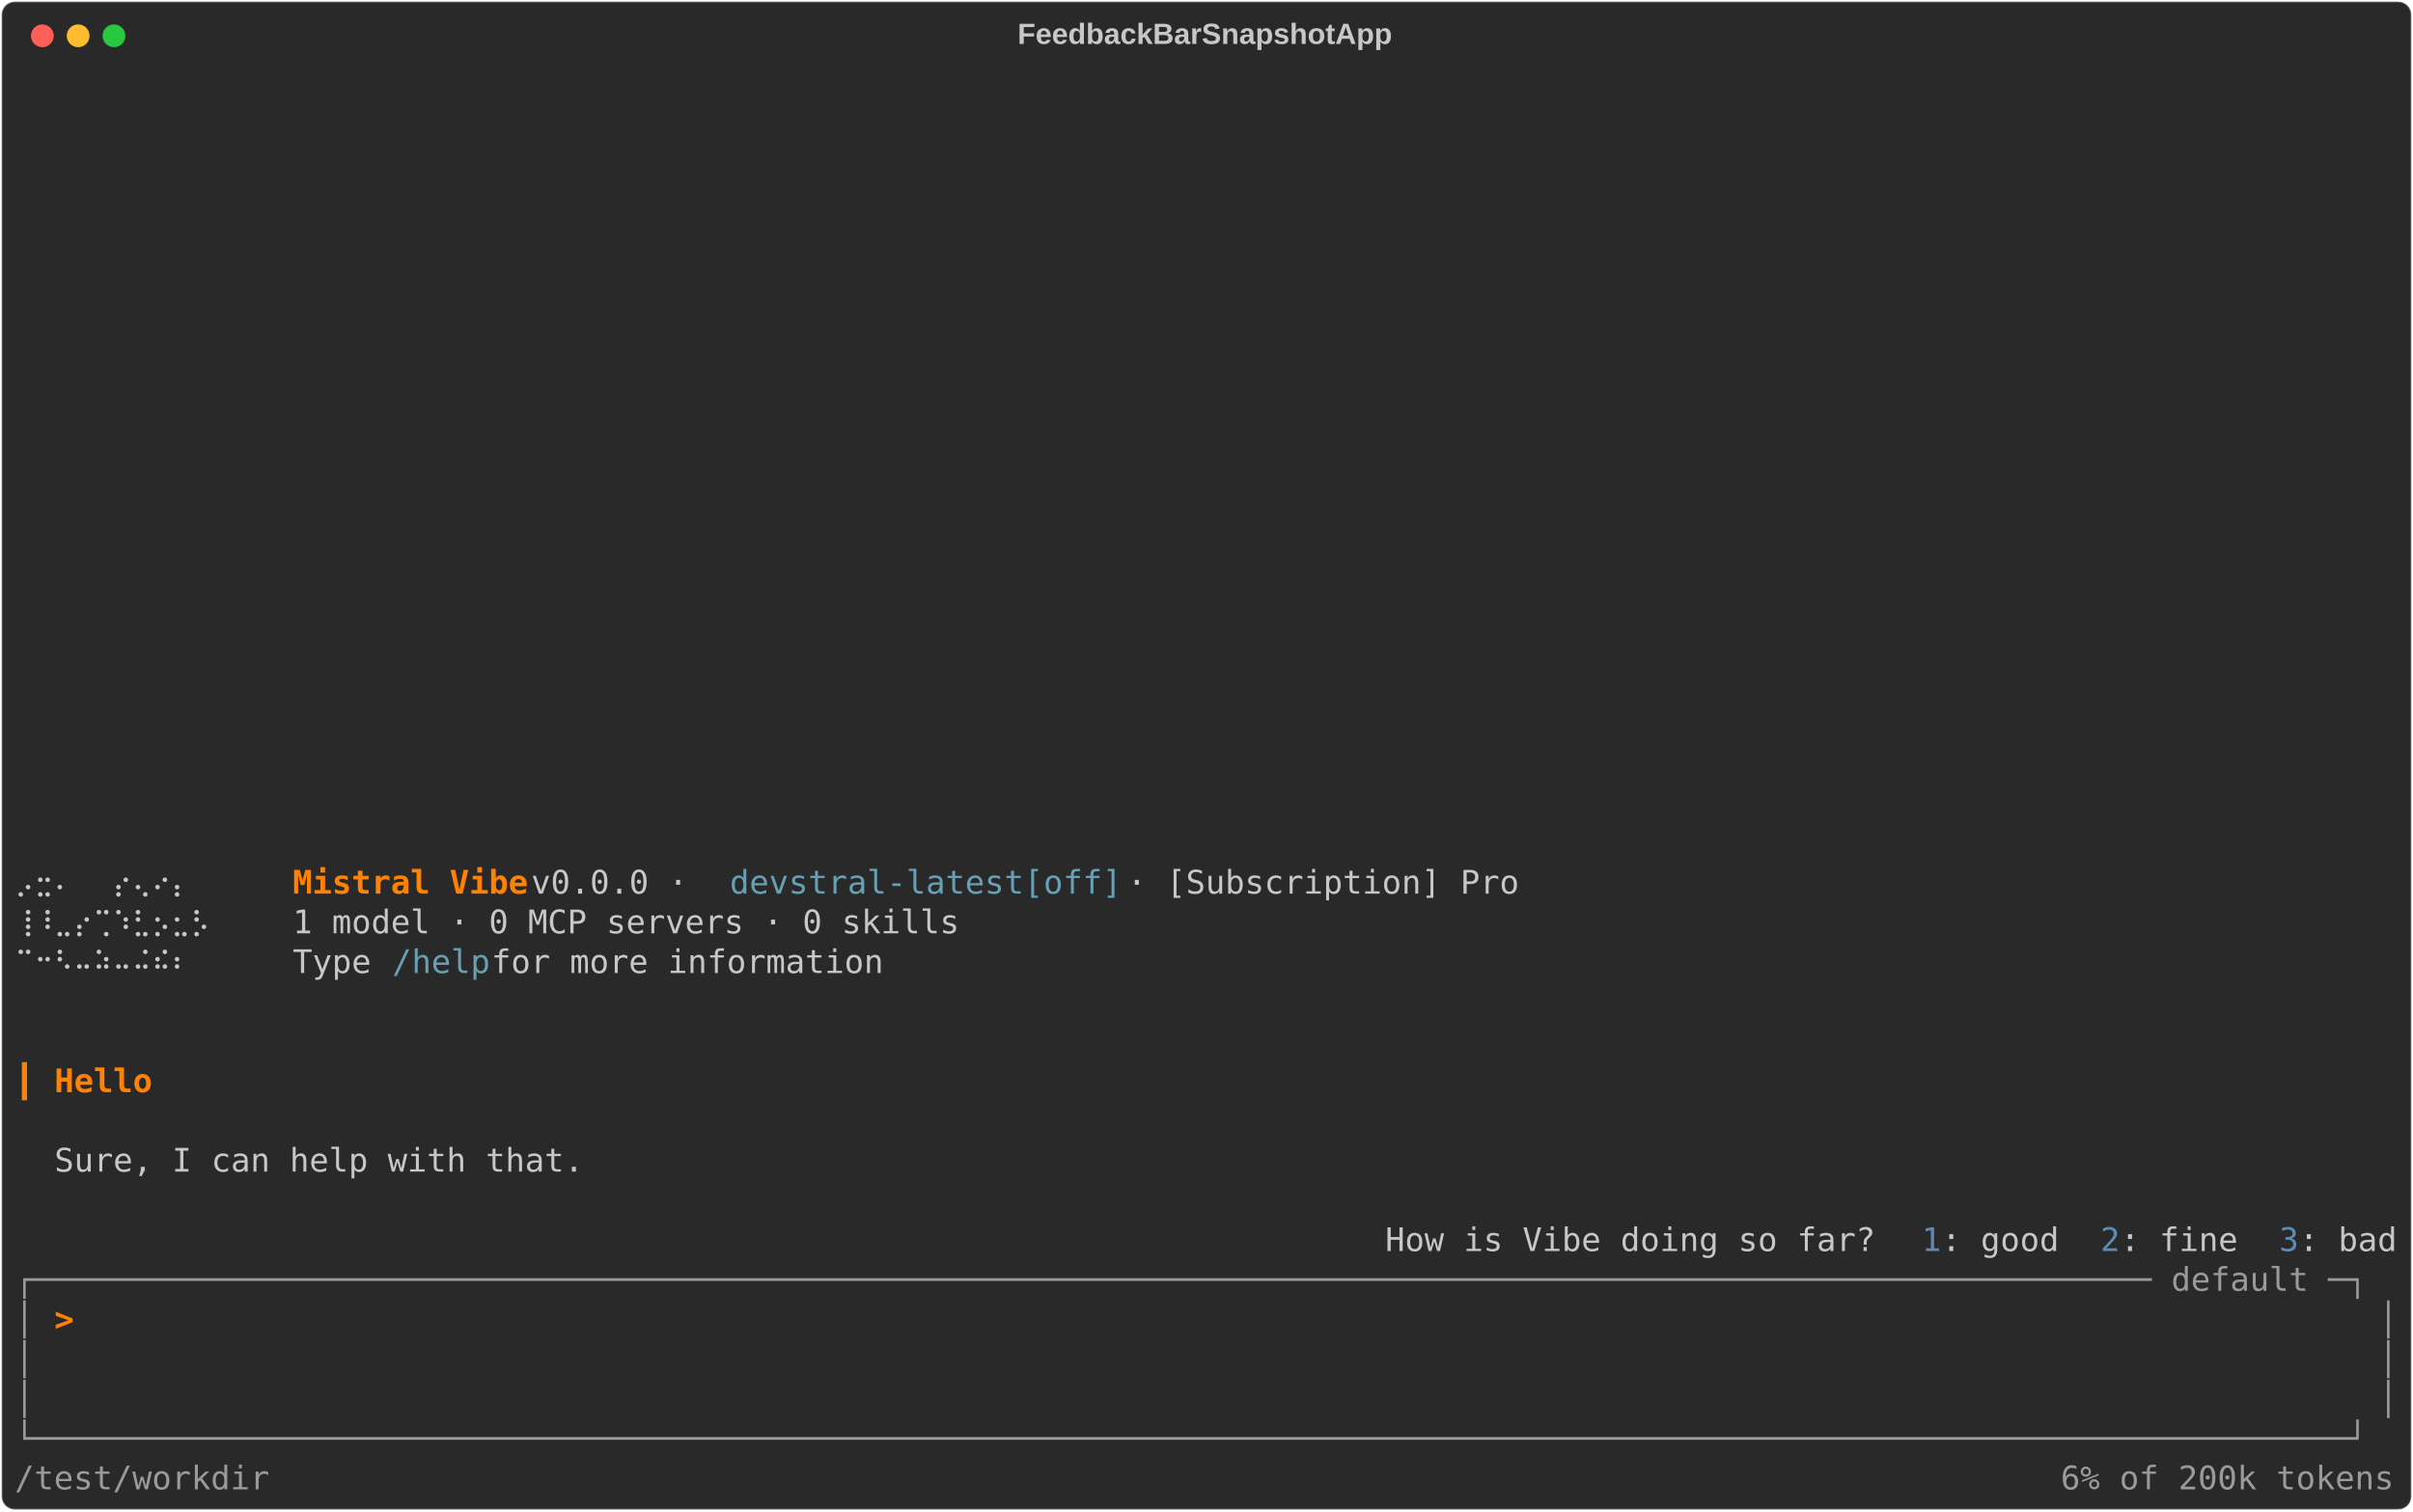
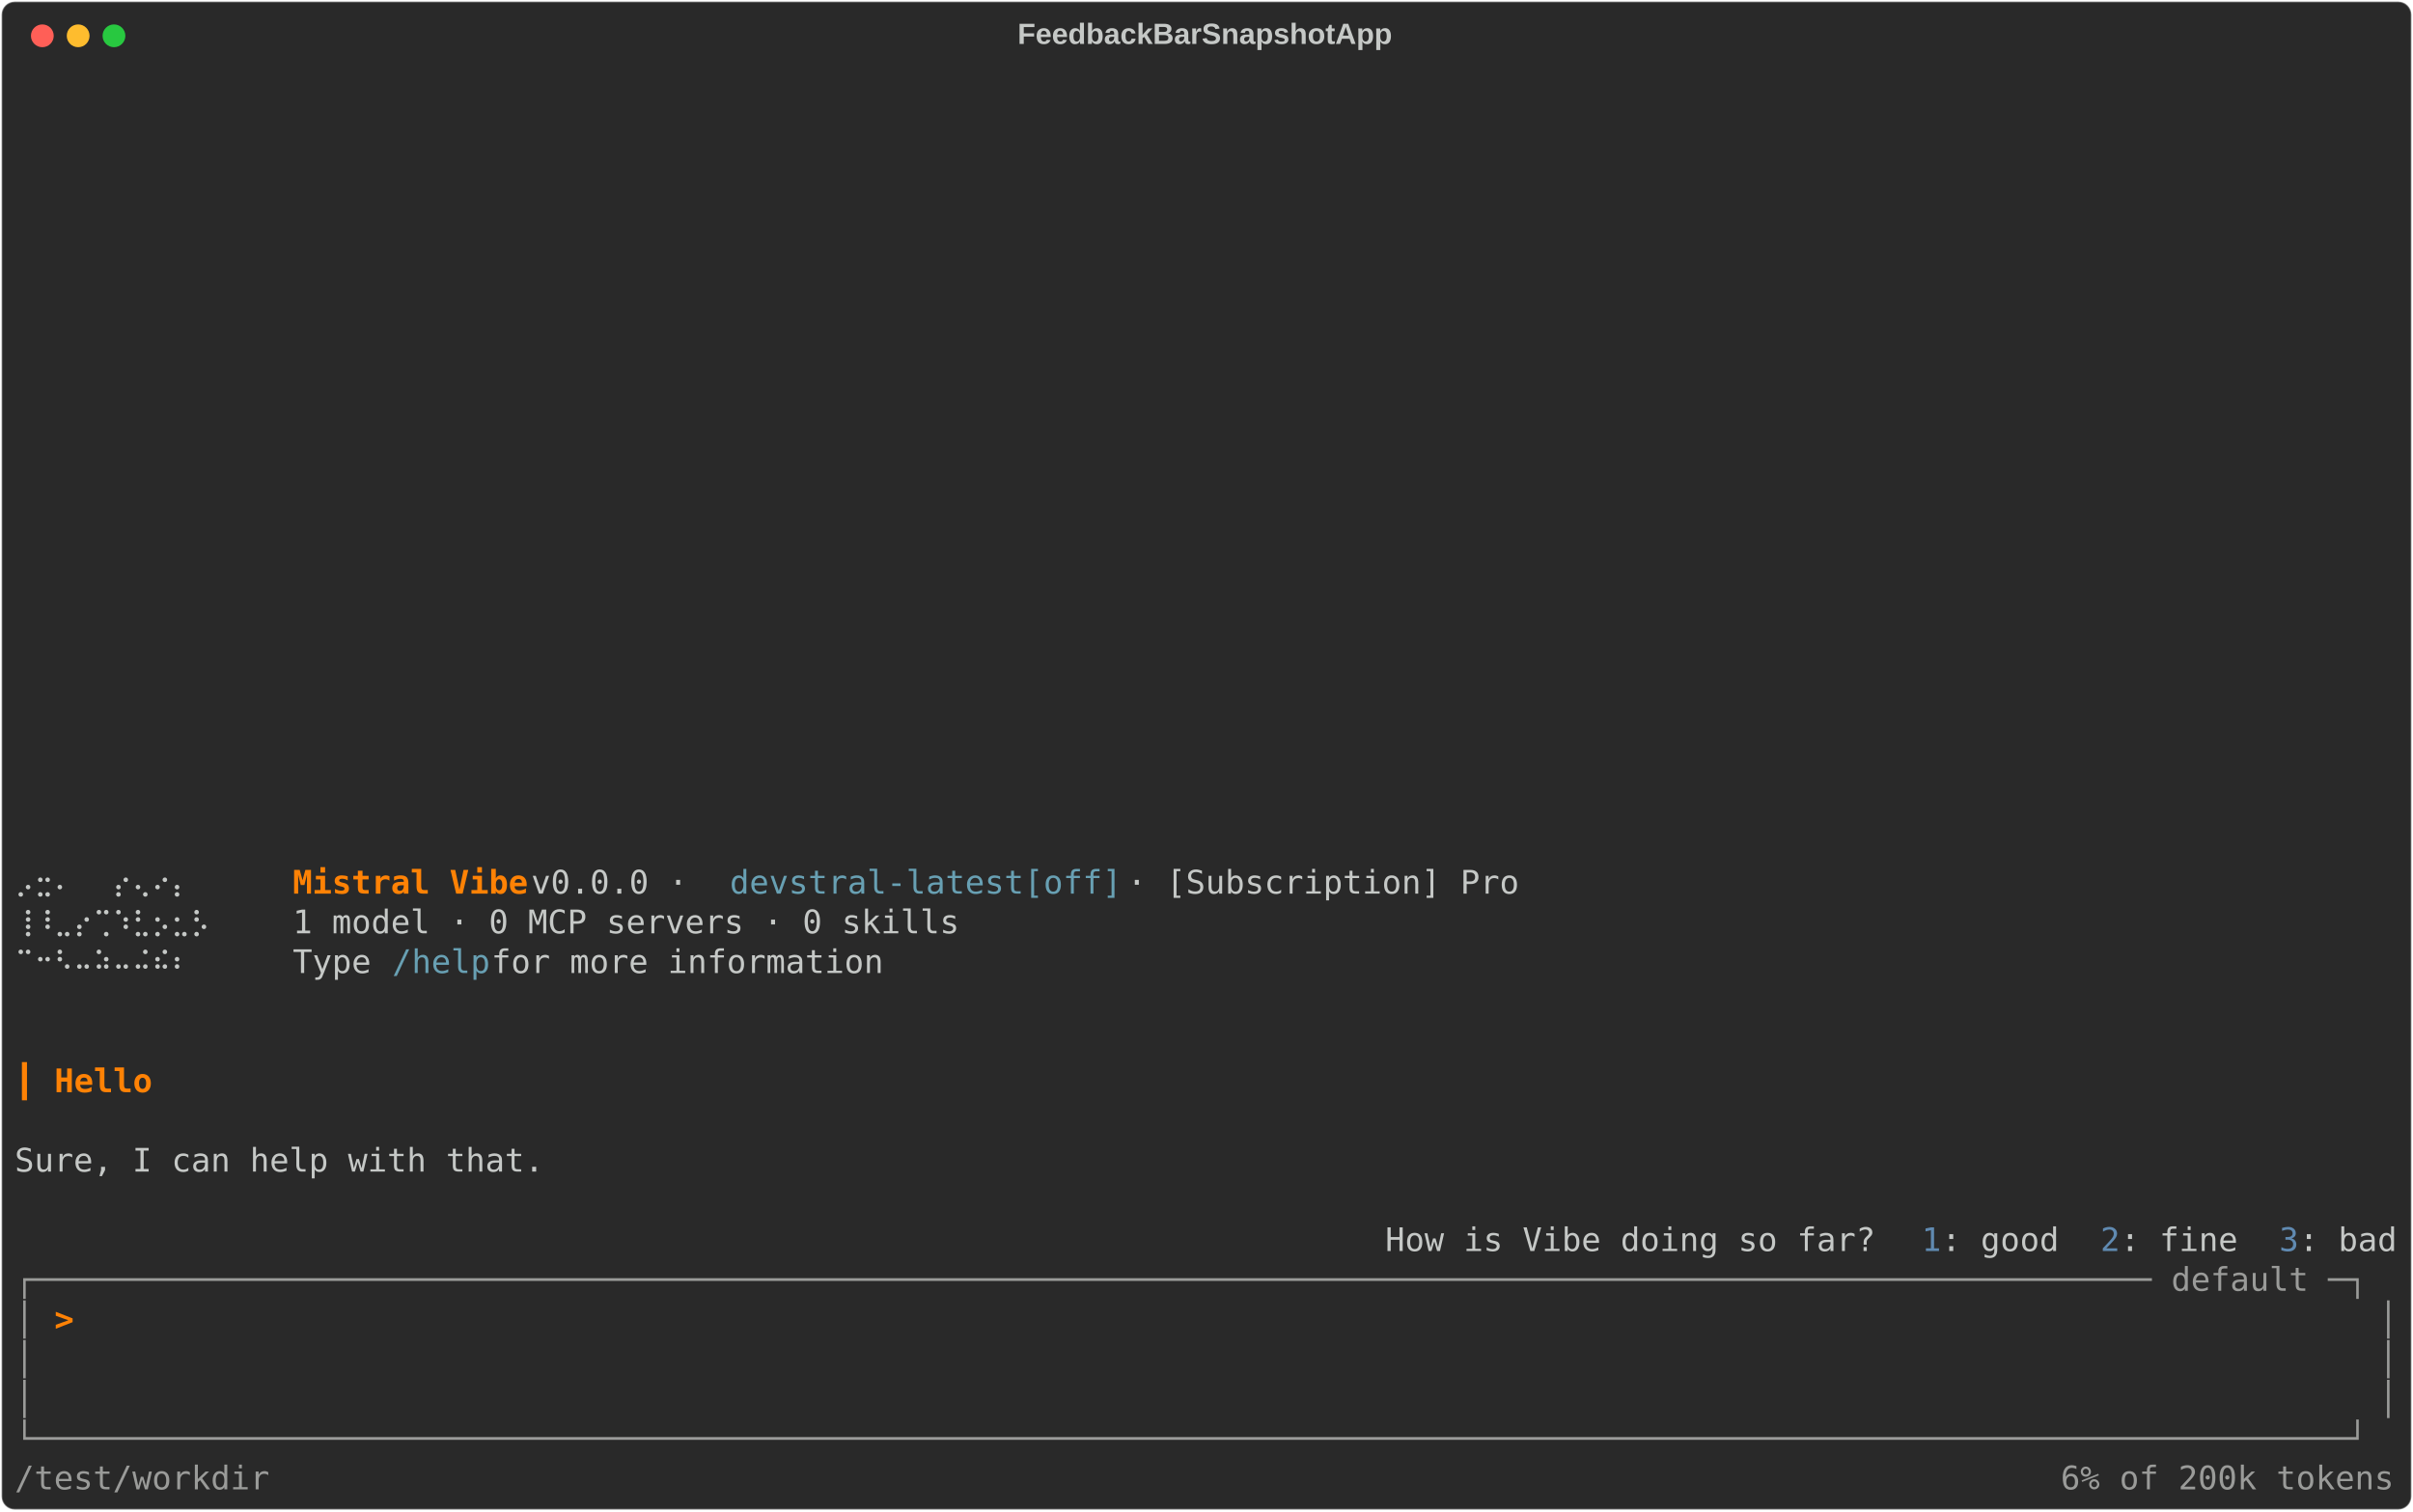
<svg xmlns="http://www.w3.org/2000/svg" class="rich-terminal" viewBox="0 0 1482 928.4">
  <style>

    @font-face {
        font-family: "Fira Code";
        src: local("FiraCode-Regular"),
                url("https://cdnjs.cloudflare.com/ajax/libs/firacode/6.2.0/woff2/FiraCode-Regular.woff2") format("woff2"),
                url("https://cdnjs.cloudflare.com/ajax/libs/firacode/6.2.0/woff/FiraCode-Regular.woff") format("woff");
        font-style: normal;
        font-weight: 400;
    }
    @font-face {
        font-family: "Fira Code";
        src: local("FiraCode-Bold"),
                url("https://cdnjs.cloudflare.com/ajax/libs/firacode/6.2.0/woff2/FiraCode-Bold.woff2") format("woff2"),
                url("https://cdnjs.cloudflare.com/ajax/libs/firacode/6.2.0/woff/FiraCode-Bold.woff") format("woff");
        font-style: bold;
        font-weight: 700;
    }

    .terminal-matrix {
        font-family: Fira Code, monospace;
        font-size: 20px;
        line-height: 24.4px;
        font-variant-east-asian: full-width;
    }

    .terminal-title {
        font-size: 18px;
        font-weight: bold;
        font-family: arial;
    }

    .terminal-r1 { fill: #c5c8c6 }
.terminal-r2 { fill: #ff8205;font-weight: bold }
.terminal-r3 { fill: #68a0b3 }
.terminal-r4 { fill: #ff8205 }
.terminal-r5 { fill: #608ab1 }
.terminal-r6 { fill: #9a9b99 }
    </style>
  <defs>
    <clipPath id="terminal-clip-terminal">
      <rect x="0" y="0" width="1463.0" height="877.4" />
    </clipPath>
    <clipPath id="terminal-line-0">
      <rect x="0" y="1.5" width="1464" height="24.65" />
    </clipPath>
    <clipPath id="terminal-line-1">
      <rect x="0" y="25.9" width="1464" height="24.65" />
    </clipPath>
    <clipPath id="terminal-line-2">
      <rect x="0" y="50.3" width="1464" height="24.65" />
    </clipPath>
    <clipPath id="terminal-line-3">
      <rect x="0" y="74.7" width="1464" height="24.65" />
    </clipPath>
    <clipPath id="terminal-line-4">
      <rect x="0" y="99.1" width="1464" height="24.65" />
    </clipPath>
    <clipPath id="terminal-line-5">
      <rect x="0" y="123.5" width="1464" height="24.65" />
    </clipPath>
    <clipPath id="terminal-line-6">
      <rect x="0" y="147.9" width="1464" height="24.65" />
    </clipPath>
    <clipPath id="terminal-line-7">
      <rect x="0" y="172.3" width="1464" height="24.65" />
    </clipPath>
    <clipPath id="terminal-line-8">
      <rect x="0" y="196.7" width="1464" height="24.65" />
    </clipPath>
    <clipPath id="terminal-line-9">
      <rect x="0" y="221.1" width="1464" height="24.65" />
    </clipPath>
    <clipPath id="terminal-line-10">
      <rect x="0" y="245.5" width="1464" height="24.65" />
    </clipPath>
    <clipPath id="terminal-line-11">
      <rect x="0" y="269.9" width="1464" height="24.65" />
    </clipPath>
    <clipPath id="terminal-line-12">
      <rect x="0" y="294.3" width="1464" height="24.65" />
    </clipPath>
    <clipPath id="terminal-line-13">
      <rect x="0" y="318.7" width="1464" height="24.65" />
    </clipPath>
    <clipPath id="terminal-line-14">
      <rect x="0" y="343.1" width="1464" height="24.65" />
    </clipPath>
    <clipPath id="terminal-line-15">
      <rect x="0" y="367.5" width="1464" height="24.65" />
    </clipPath>
    <clipPath id="terminal-line-16">
      <rect x="0" y="391.9" width="1464" height="24.65" />
    </clipPath>
    <clipPath id="terminal-line-17">
      <rect x="0" y="416.3" width="1464" height="24.65" />
    </clipPath>
    <clipPath id="terminal-line-18">
      <rect x="0" y="440.7" width="1464" height="24.65" />
    </clipPath>
    <clipPath id="terminal-line-19">
      <rect x="0" y="465.1" width="1464" height="24.65" />
    </clipPath>
    <clipPath id="terminal-line-20">
      <rect x="0" y="489.5" width="1464" height="24.65" />
    </clipPath>
    <clipPath id="terminal-line-21">
      <rect x="0" y="513.9" width="1464" height="24.65" />
    </clipPath>
    <clipPath id="terminal-line-22">
      <rect x="0" y="538.3" width="1464" height="24.65" />
    </clipPath>
    <clipPath id="terminal-line-23">
      <rect x="0" y="562.7" width="1464" height="24.65" />
    </clipPath>
    <clipPath id="terminal-line-24">
      <rect x="0" y="587.1" width="1464" height="24.65" />
    </clipPath>
    <clipPath id="terminal-line-25">
      <rect x="0" y="611.5" width="1464" height="24.65" />
    </clipPath>
    <clipPath id="terminal-line-26">
      <rect x="0" y="635.9" width="1464" height="24.65" />
    </clipPath>
    <clipPath id="terminal-line-27">
      <rect x="0" y="660.3" width="1464" height="24.65" />
    </clipPath>
    <clipPath id="terminal-line-28">
      <rect x="0" y="684.7" width="1464" height="24.65" />
    </clipPath>
    <clipPath id="terminal-line-29">
      <rect x="0" y="709.1" width="1464" height="24.65" />
    </clipPath>
    <clipPath id="terminal-line-30">
      <rect x="0" y="733.5" width="1464" height="24.65" />
    </clipPath>
    <clipPath id="terminal-line-31">
      <rect x="0" y="757.9" width="1464" height="24.65" />
    </clipPath>
    <clipPath id="terminal-line-32">
      <rect x="0" y="782.3" width="1464" height="24.65" />
    </clipPath>
    <clipPath id="terminal-line-33">
      <rect x="0" y="806.7" width="1464" height="24.65" />
    </clipPath>
    <clipPath id="terminal-line-34">
      <rect x="0" y="831.1" width="1464" height="24.65" />
    </clipPath>
  </defs>
  <rect fill="#292929" stroke="rgba(255,255,255,0.35)" stroke-width="1" x="1" y="1" width="1480" height="926.4" rx="8" />
  <text class="terminal-title" fill="#c5c8c6" text-anchor="middle" x="740" y="27">FeedbackBarSnapshotApp</text>
  <g transform="translate(26,22)">
    <circle cx="0" cy="0" r="7" fill="#ff5f57" />
    <circle cx="22" cy="0" r="7" fill="#febc2e" />
    <circle cx="44" cy="0" r="7" fill="#28c840" />
  </g>
  <g transform="translate(9, 41)" clip-path="url(#terminal-clip-terminal)">
    <g class="terminal-matrix">
      <text class="terminal-r1" x="1464" y="20" textLength="12.2" clip-path="url(#terminal-line-0)">
</text>
      <text class="terminal-r1" x="1464" y="44.4" textLength="12.2" clip-path="url(#terminal-line-1)">
</text>
      <text class="terminal-r1" x="1464" y="68.8" textLength="12.2" clip-path="url(#terminal-line-2)">
</text>
      <text class="terminal-r1" x="1464" y="93.2" textLength="12.2" clip-path="url(#terminal-line-3)">
</text>
      <text class="terminal-r1" x="1464" y="117.6" textLength="12.2" clip-path="url(#terminal-line-4)">
</text>
      <text class="terminal-r1" x="1464" y="142" textLength="12.2" clip-path="url(#terminal-line-5)">
</text>
      <text class="terminal-r1" x="1464" y="166.4" textLength="12.2" clip-path="url(#terminal-line-6)">
</text>
      <text class="terminal-r1" x="1464" y="190.8" textLength="12.2" clip-path="url(#terminal-line-7)">
</text>
      <text class="terminal-r1" x="1464" y="215.2" textLength="12.2" clip-path="url(#terminal-line-8)">
</text>
      <text class="terminal-r1" x="1464" y="239.6" textLength="12.2" clip-path="url(#terminal-line-9)">
</text>
      <text class="terminal-r1" x="1464" y="264" textLength="12.2" clip-path="url(#terminal-line-10)">
</text>
      <text class="terminal-r1" x="1464" y="288.4" textLength="12.2" clip-path="url(#terminal-line-11)">
</text>
      <text class="terminal-r1" x="1464" y="312.8" textLength="12.2" clip-path="url(#terminal-line-12)">
</text>
      <text class="terminal-r1" x="1464" y="337.2" textLength="12.2" clip-path="url(#terminal-line-13)">
</text>
      <text class="terminal-r1" x="1464" y="361.6" textLength="12.2" clip-path="url(#terminal-line-14)">
</text>
      <text class="terminal-r1" x="1464" y="386" textLength="12.2" clip-path="url(#terminal-line-15)">
</text>
      <text class="terminal-r1" x="1464" y="410.4" textLength="12.2" clip-path="url(#terminal-line-16)">
</text>
      <text class="terminal-r1" x="1464" y="434.8" textLength="12.2" clip-path="url(#terminal-line-17)">
</text>
      <text class="terminal-r1" x="1464" y="459.2" textLength="12.2" clip-path="url(#terminal-line-18)">
</text>
      <text class="terminal-r1" x="1464" y="483.6" textLength="12.2" clip-path="url(#terminal-line-19)">
</text>
      <text class="terminal-r1" x="0" y="508" textLength="134.2" clip-path="url(#terminal-line-20)">  ⡠⣒⠄  ⡔⢄⠔⡄</text>
      <text class="terminal-r2" x="170.8" y="508" textLength="146.4" clip-path="url(#terminal-line-20)">Mistral Vibe</text>
      <text class="terminal-r1" x="317.2" y="508" textLength="122" clip-path="url(#terminal-line-20)"> v0.0.0 · </text>
      <text class="terminal-r3" x="439.2" y="508" textLength="244" clip-path="url(#terminal-line-20)">devstral-latest[off]</text>
      <text class="terminal-r1" x="683.2" y="508" textLength="256.2" clip-path="url(#terminal-line-20)"> · [Subscription] Pro</text>
      <text class="terminal-r1" x="1464" y="508" textLength="12.2" clip-path="url(#terminal-line-20)">
</text>
      <text class="terminal-r1" x="0" y="532.4" textLength="134.2" clip-path="url(#terminal-line-21)"> ⢸⠸⣀⡔⢉⠱⣃⡢⣂⡣</text>
      <text class="terminal-r1" x="170.8" y="532.4" textLength="414.8" clip-path="url(#terminal-line-21)">1 model · 0 MCP servers · 0 skills</text>
      <text class="terminal-r1" x="1464" y="532.4" textLength="12.2" clip-path="url(#terminal-line-21)">
</text>
      <text class="terminal-r1" x="0" y="556.8" textLength="134.2" clip-path="url(#terminal-line-22)">  ⠉⠒⠣⠤⠵⠤⠬⠮⠆</text>
      <text class="terminal-r1" x="170.8" y="556.8" textLength="61" clip-path="url(#terminal-line-22)">Type </text>
      <text class="terminal-r3" x="231.8" y="556.8" textLength="61" clip-path="url(#terminal-line-22)">/help</text>
      <text class="terminal-r1" x="292.8" y="556.8" textLength="256.2" clip-path="url(#terminal-line-22)"> for more information</text>
      <text class="terminal-r1" x="1464" y="556.8" textLength="12.2" clip-path="url(#terminal-line-22)">
</text>
      <text class="terminal-r1" x="1464" y="581.2" textLength="12.2" clip-path="url(#terminal-line-23)">
</text>
      <text class="terminal-r1" x="1464" y="605.6" textLength="12.2" clip-path="url(#terminal-line-24)">
</text>
      <text class="terminal-r4" x="0" y="630" textLength="12.2" clip-path="url(#terminal-line-25)">┃</text>
      <text class="terminal-r2" x="24.4" y="630" textLength="61" clip-path="url(#terminal-line-25)">Hello</text>
      <text class="terminal-r1" x="1464" y="630" textLength="12.2" clip-path="url(#terminal-line-25)">
</text>
      <text class="terminal-r1" x="1464" y="654.4" textLength="12.2" clip-path="url(#terminal-line-26)">
</text>
-       <text class="terminal-r1" x="24.4" y="678.8" textLength="329.4" clip-path="url(#terminal-line-27)">Sure, I can help with that.</text>
+       <text class="terminal-r1" x="0" y="678.8" textLength="329.4" clip-path="url(#terminal-line-27)">Sure, I can help with that.</text>
      <text class="terminal-r1" x="1464" y="678.8" textLength="12.2" clip-path="url(#terminal-line-27)">
</text>
      <text class="terminal-r1" x="1464" y="703.2" textLength="12.2" clip-path="url(#terminal-line-28)">
</text>
      <text class="terminal-r1" x="841.8" y="727.6" textLength="329.4" clip-path="url(#terminal-line-29)">How is Vibe doing so far?  </text>
      <text class="terminal-r5" x="1171.2" y="727.6" textLength="12.2" clip-path="url(#terminal-line-29)">1</text>
      <text class="terminal-r1" x="1183.4" y="727.6" textLength="97.6" clip-path="url(#terminal-line-29)">: good  </text>
      <text class="terminal-r5" x="1281" y="727.6" textLength="12.2" clip-path="url(#terminal-line-29)">2</text>
      <text class="terminal-r1" x="1293.2" y="727.6" textLength="97.6" clip-path="url(#terminal-line-29)">: fine  </text>
      <text class="terminal-r5" x="1390.8" y="727.6" textLength="12.2" clip-path="url(#terminal-line-29)">3</text>
      <text class="terminal-r1" x="1403" y="727.6" textLength="61" clip-path="url(#terminal-line-29)">: bad</text>
      <text class="terminal-r1" x="1464" y="727.6" textLength="12.2" clip-path="url(#terminal-line-29)">
</text>
      <text class="terminal-r6" x="0" y="752" textLength="1464" clip-path="url(#terminal-line-30)">┌──────────────────────────────────────────────────────────────────────────────────────────────────────────── default ─┐</text>
      <text class="terminal-r1" x="1464" y="752" textLength="12.2" clip-path="url(#terminal-line-30)">
</text>
      <text class="terminal-r6" x="0" y="776.4" textLength="12.2" clip-path="url(#terminal-line-31)">│</text>
      <text class="terminal-r2" x="24.4" y="776.4" textLength="12.2" clip-path="url(#terminal-line-31)">&gt;</text>
      <text class="terminal-r6" x="1451.8" y="776.4" textLength="12.2" clip-path="url(#terminal-line-31)">│</text>
      <text class="terminal-r1" x="1464" y="776.4" textLength="12.2" clip-path="url(#terminal-line-31)">
</text>
      <text class="terminal-r6" x="0" y="800.8" textLength="12.2" clip-path="url(#terminal-line-32)">│</text>
      <text class="terminal-r6" x="1451.8" y="800.8" textLength="12.2" clip-path="url(#terminal-line-32)">│</text>
      <text class="terminal-r1" x="1464" y="800.8" textLength="12.2" clip-path="url(#terminal-line-32)">
</text>
      <text class="terminal-r6" x="0" y="825.2" textLength="12.2" clip-path="url(#terminal-line-33)">│</text>
      <text class="terminal-r6" x="1451.8" y="825.2" textLength="12.2" clip-path="url(#terminal-line-33)">│</text>
      <text class="terminal-r1" x="1464" y="825.2" textLength="12.2" clip-path="url(#terminal-line-33)">
</text>
      <text class="terminal-r6" x="0" y="849.6" textLength="1464" clip-path="url(#terminal-line-34)">└──────────────────────────────────────────────────────────────────────────────────────────────────────────────────────┘</text>
      <text class="terminal-r1" x="1464" y="849.6" textLength="12.2" clip-path="url(#terminal-line-34)">
</text>
      <text class="terminal-r6" x="0" y="874" textLength="158.6" clip-path="url(#terminal-line-35)">/test/workdir</text>
      <text class="terminal-r6" x="1256.6" y="874" textLength="207.4" clip-path="url(#terminal-line-35)">6% of 200k tokens</text>
    </g>
  </g>
</svg>
